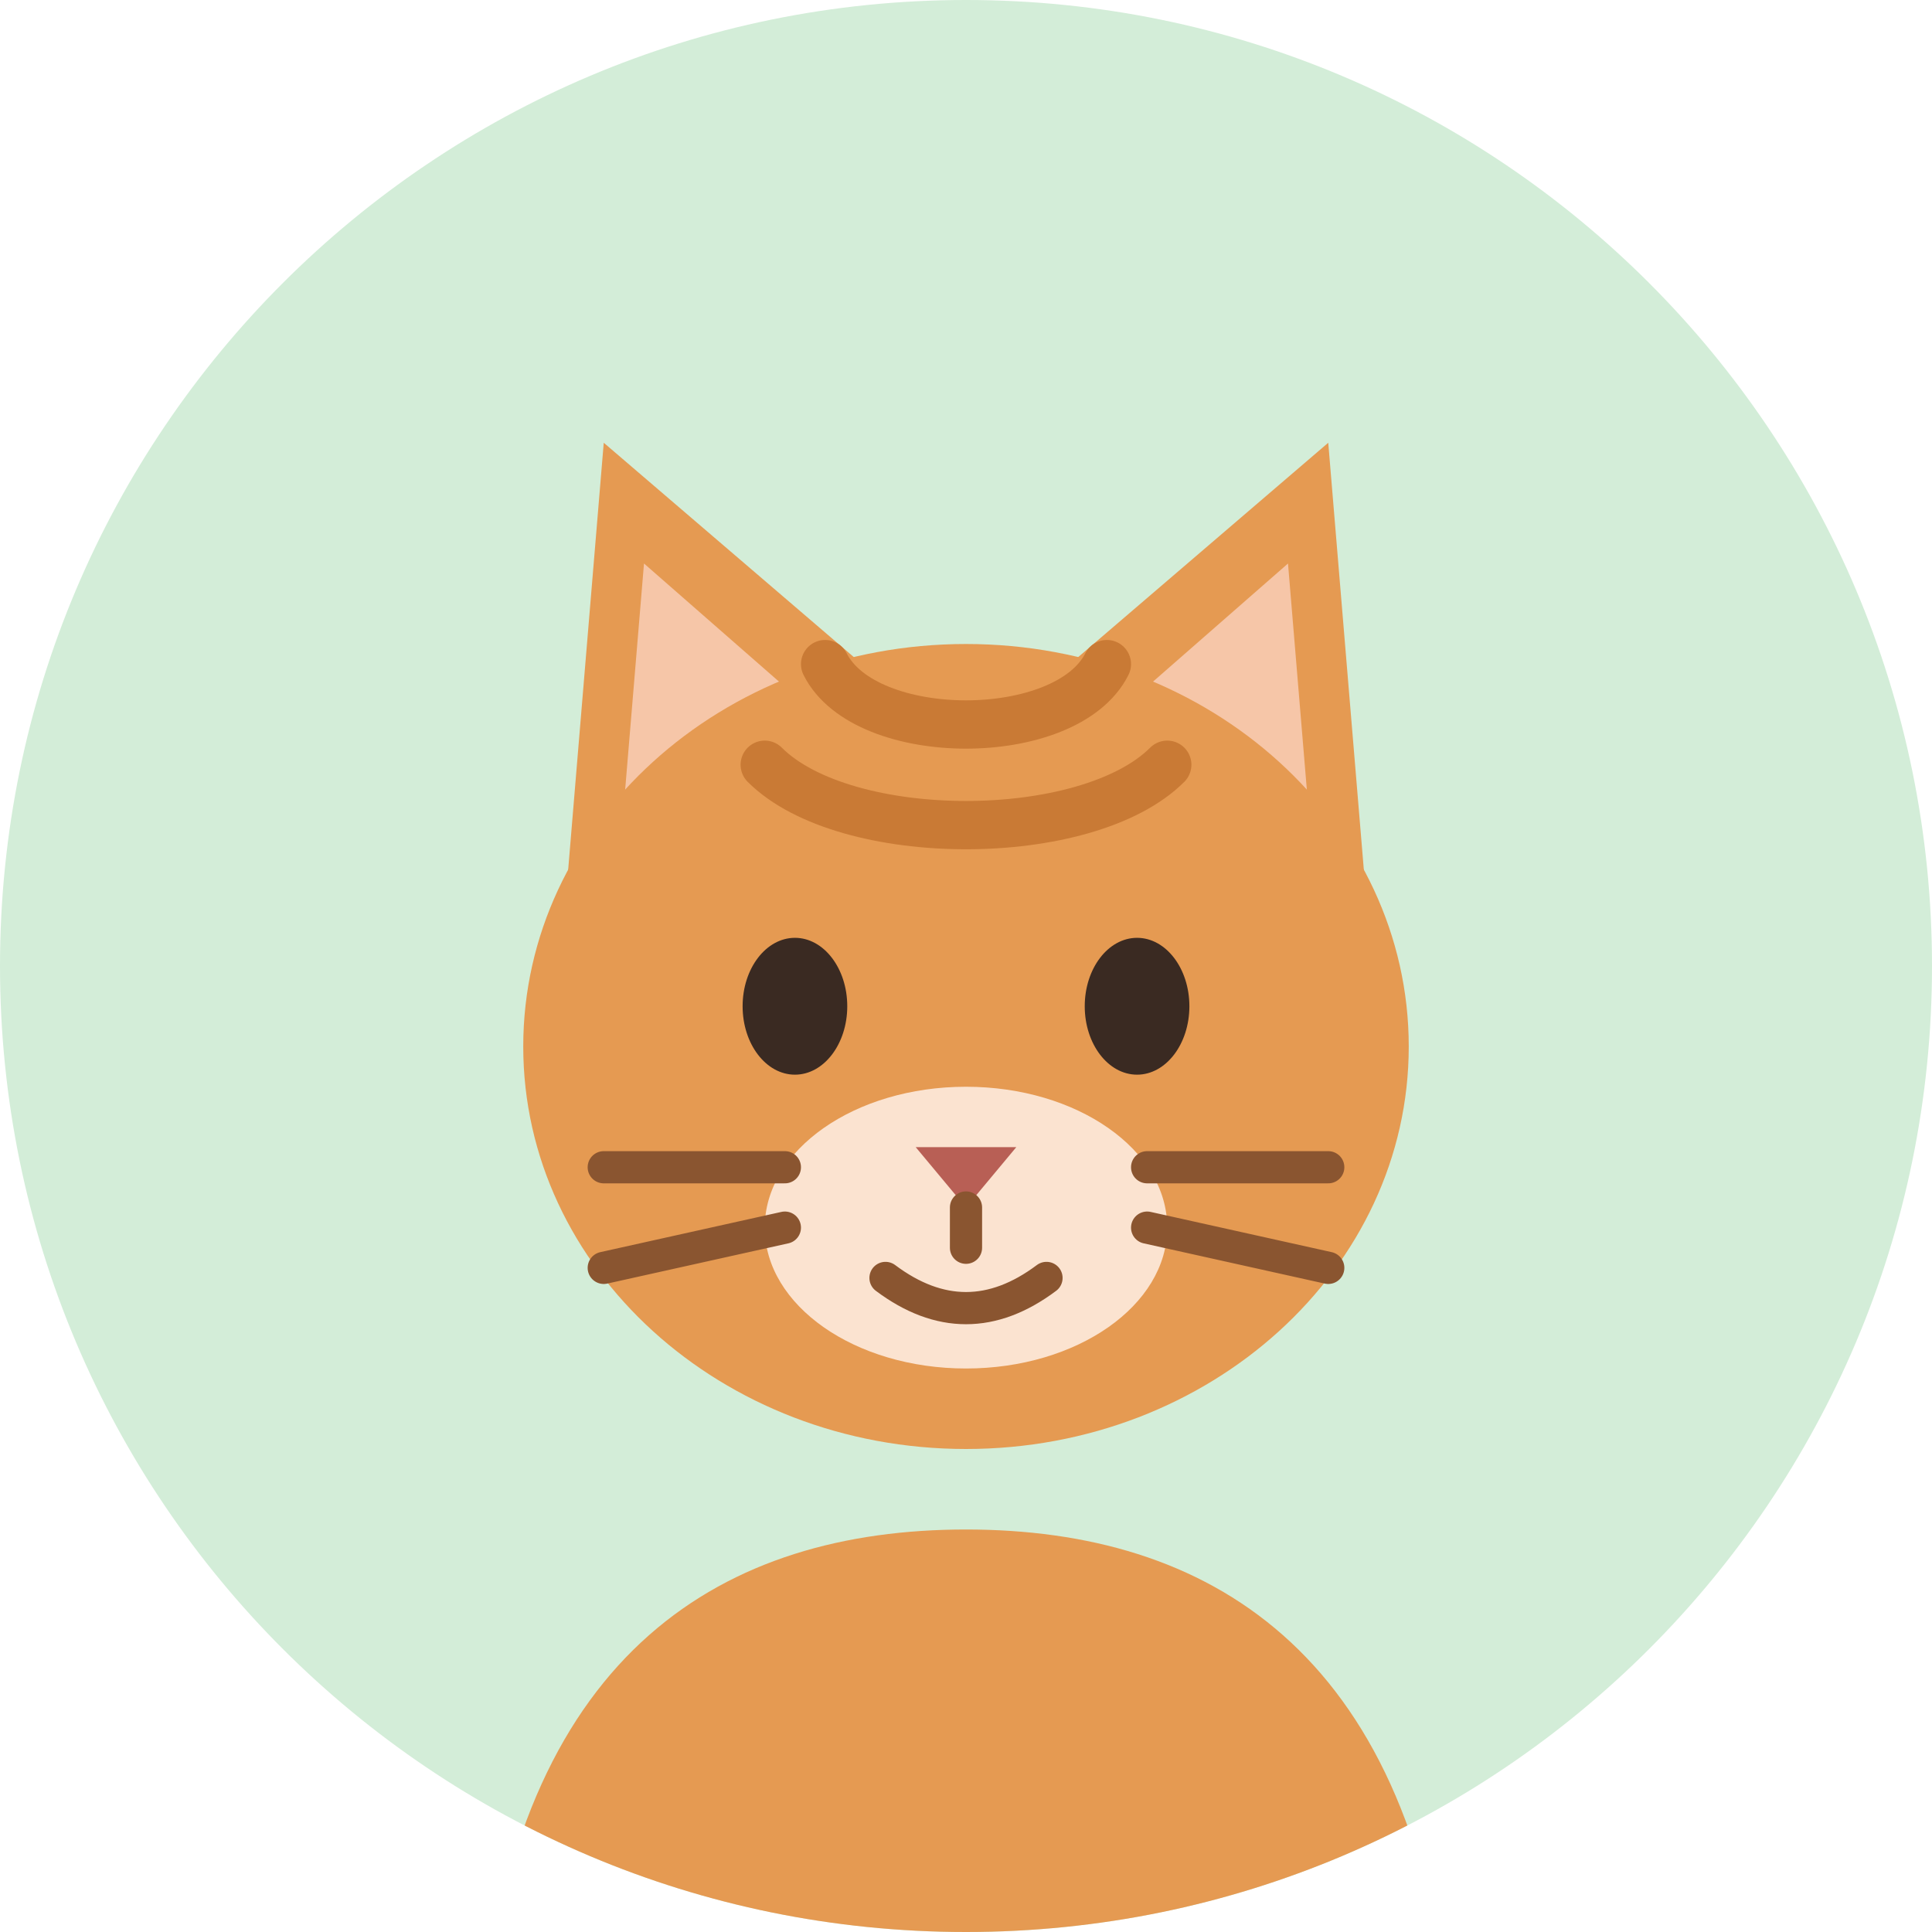
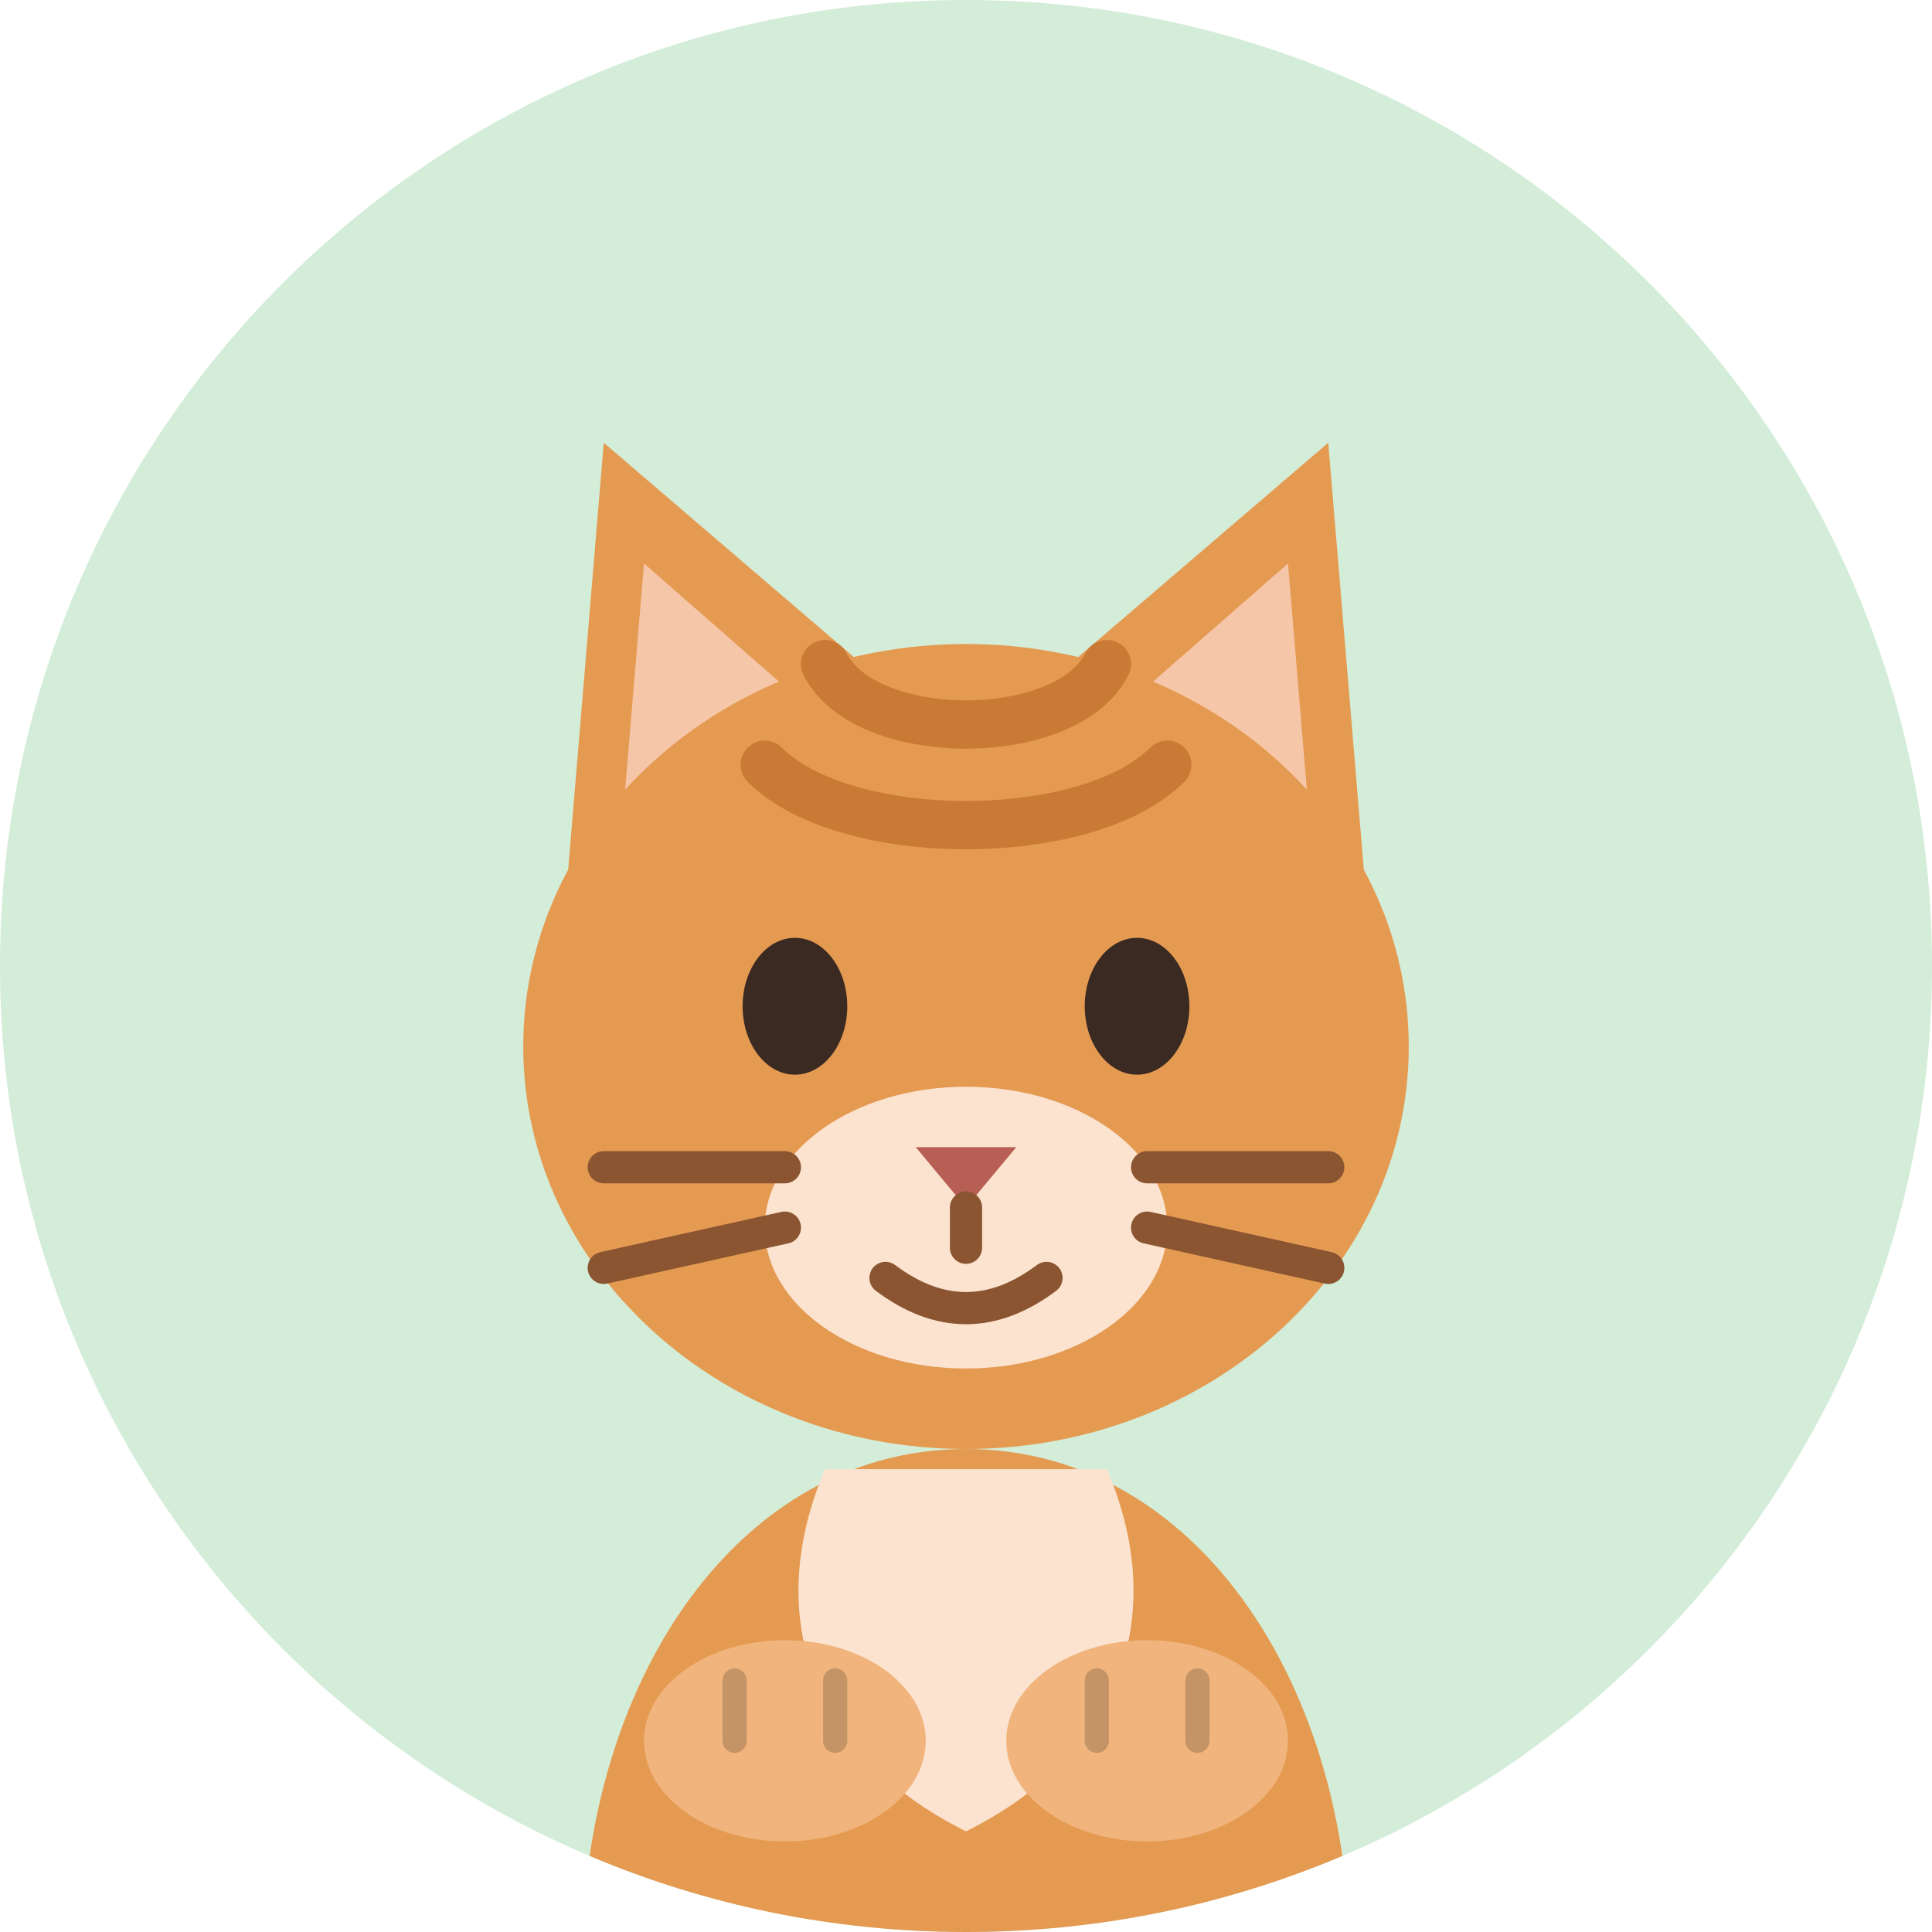
<svg xmlns="http://www.w3.org/2000/svg" viewBox="0 0 96 96" width="96" height="96" fill="none">
  <defs>
    <clipPath id="clip-cat">
      <circle cx="48" cy="48" r="48" />
    </clipPath>
  </defs>
  <circle cx="48" cy="48" r="48" fill="#D3EDD8" />
  <g clip-path="url(#clip-cat)">
-     <path d="M24 100 C26 82 36 76 48 76 C60 76 70 82 72 100 Z" fill="#E59A52" />
+     <path d="M29 100 C28 85 36 72 48 72 C60 72 68 85 67 100 Z" fill="#E59A52" />
+     <path d="M41 73 C38 80 40 87 48 91 C56 87 58 80 55 73 Z" fill="#FBE3D0" />
+     <ellipse cx="39" cy="86.5" rx="7" ry="5" fill="#F0B47C" />
+     <ellipse cx="57" cy="86.5" rx="7" ry="5" fill="#F0B47C" />
+     <path d="M36.5 83.5 V86.5 M41.5 83.5 V86.5 M54.5 83.5 V86.5 M59.5 83.5 V86.5" stroke="#000000" stroke-opacity="0.18" stroke-width="1.2" stroke-linecap="round" />
    <path d="M28 46 L30 22 L44 34 Z" fill="#E59A52" />
    <path d="M68 46 L66 22 L52 34 Z" fill="#E59A52" />
    <path d="M31 40 L32 28 L40 35 Z M65 40 L64 28 L56 35 Z" fill="#F6C6A8" />
    <ellipse cx="48" cy="52" rx="22" ry="20" fill="#E59A52" />
    <path d="M41 33 C43 37 53 37 55 33 M38 38 C42 42 54 42 58 38" stroke="#C97A35" stroke-width="2.4" stroke-linecap="round" />
    <ellipse cx="48" cy="61" rx="10" ry="7" fill="#FBE3D0" />
    <path d="M45.5 57 H50.5 L48 60 Z" fill="#B85F55" />
    <ellipse cx="39.5" cy="50" rx="2.6" ry="3.4" fill="#3A2A22" />
    <ellipse cx="56.5" cy="50" rx="2.6" ry="3.4" fill="#3A2A22" />
    <path d="M48 60 V62 M44 63.5 Q48 66.5 52 63.5 M30 58 H39 M30 63 L39 61 M66 58 H57 M66 63 L57 61" stroke="#8A5530" stroke-width="1.6" stroke-linecap="round" />
  </g>
</svg>
